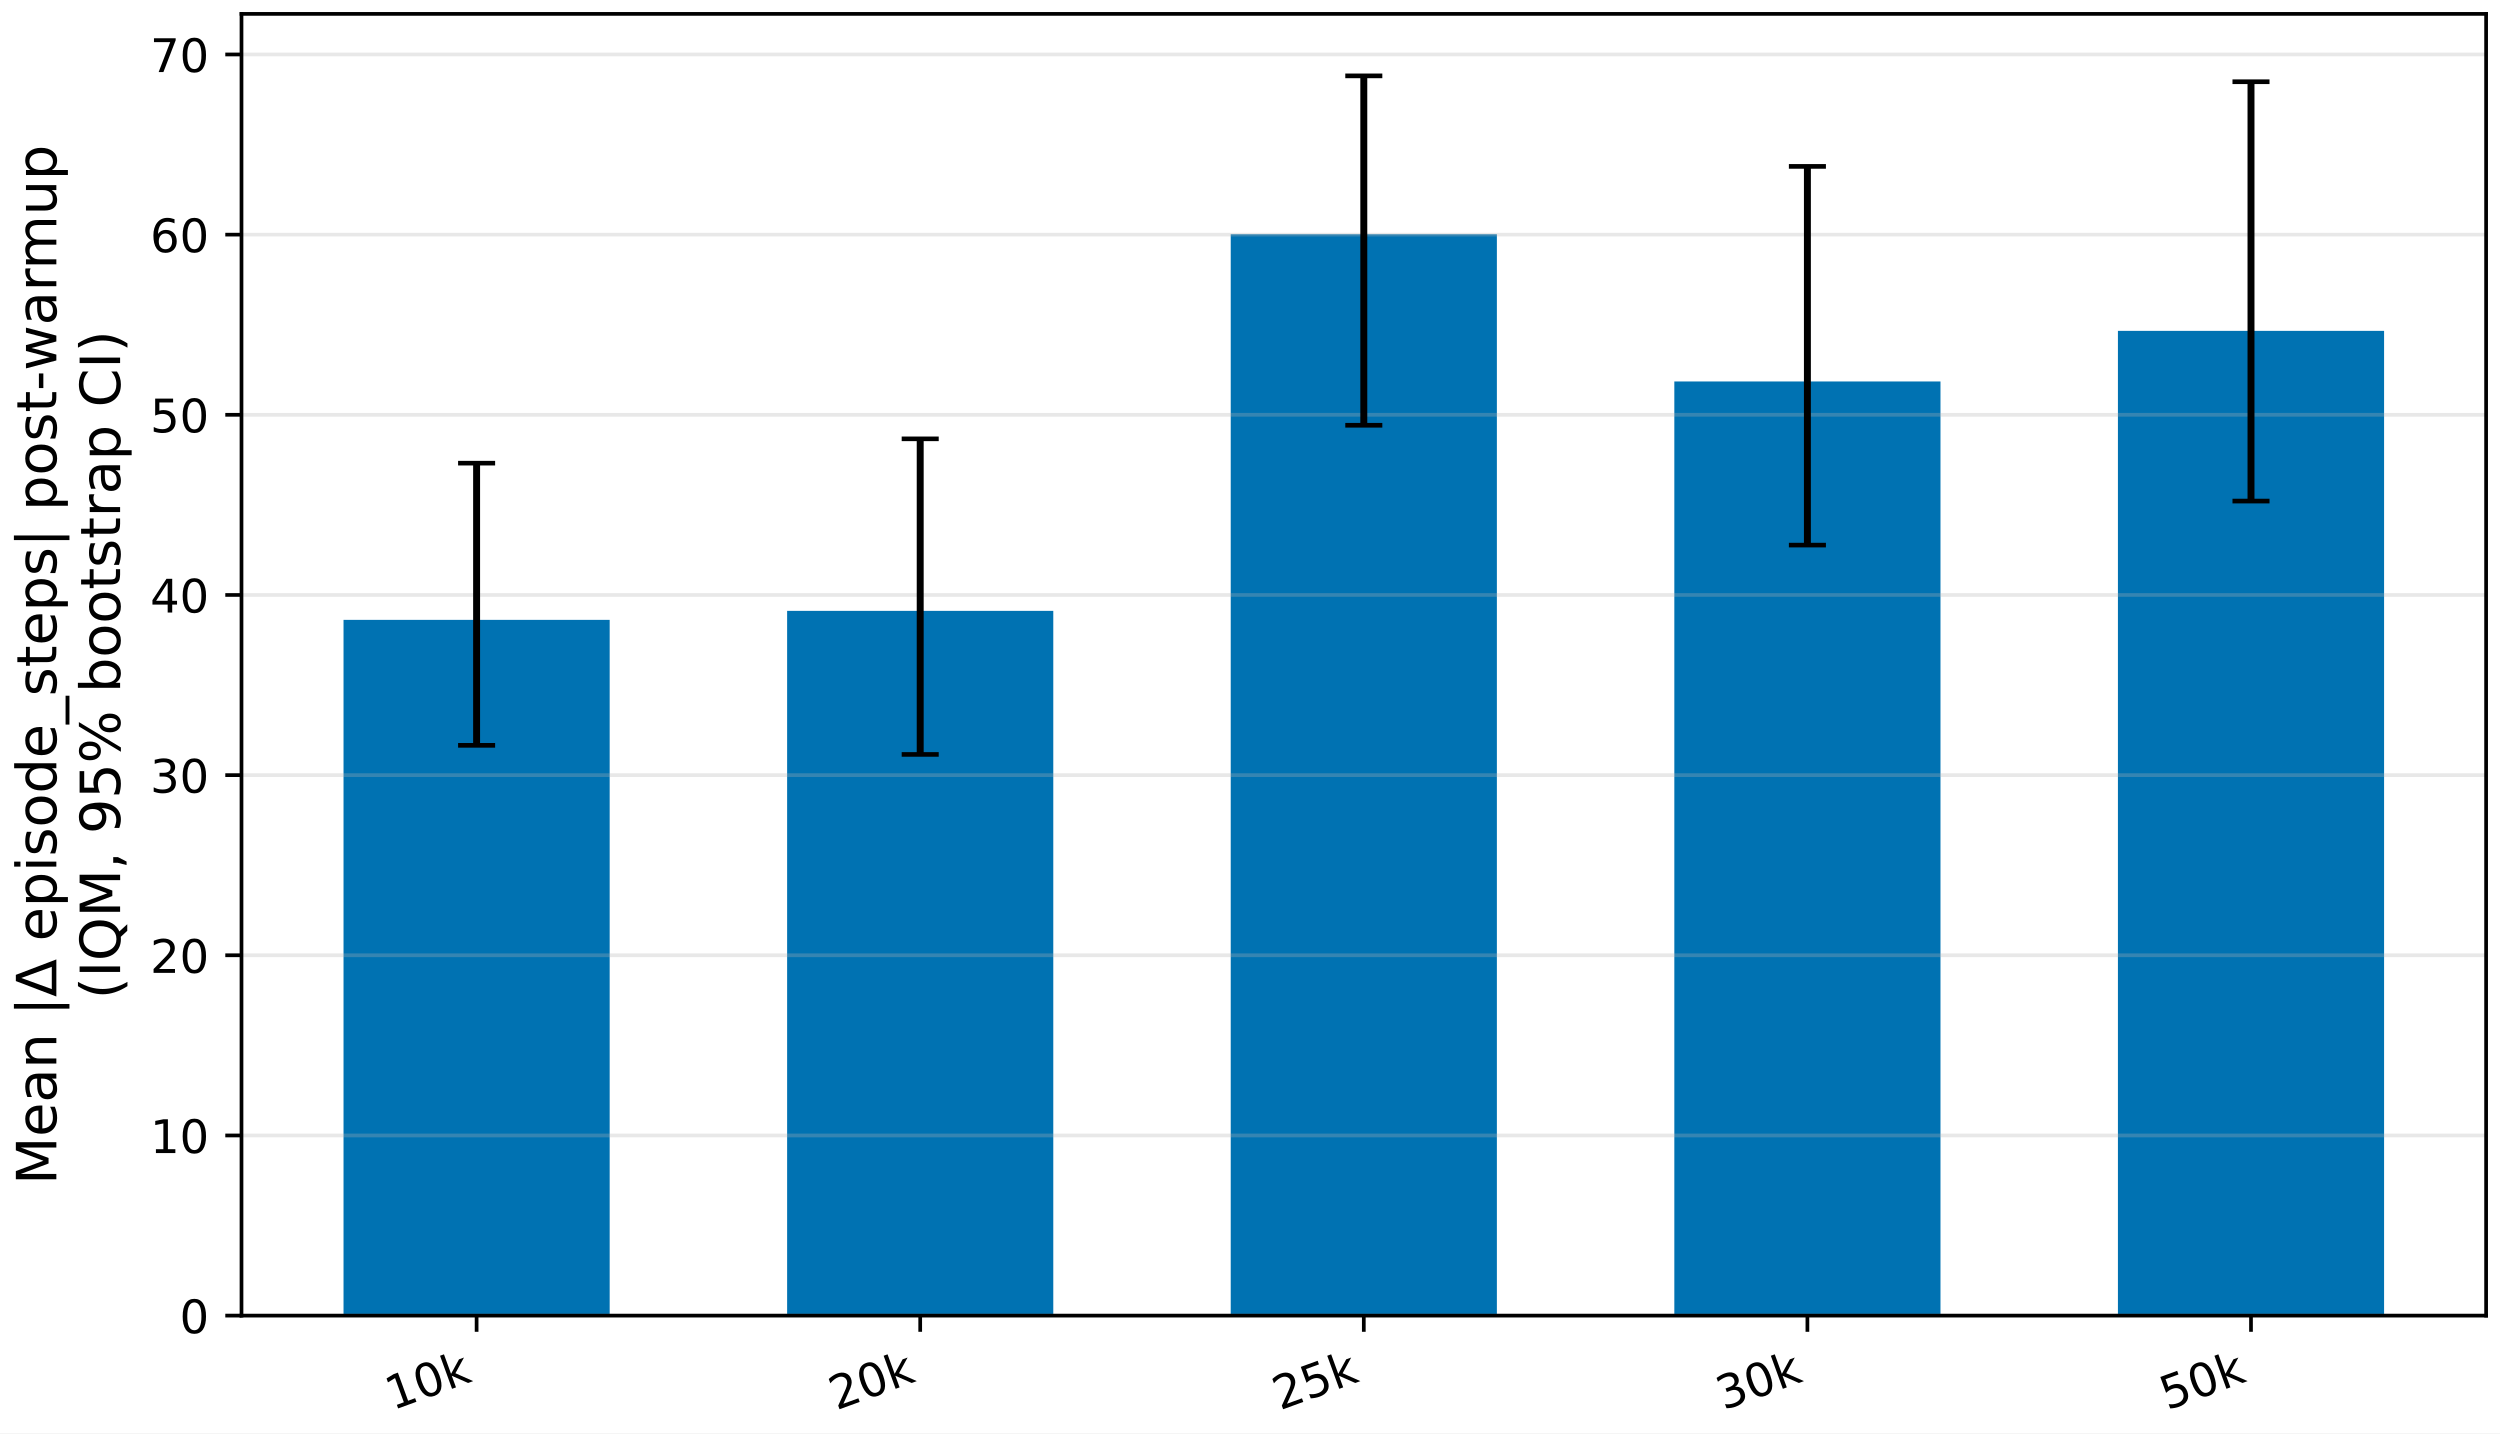
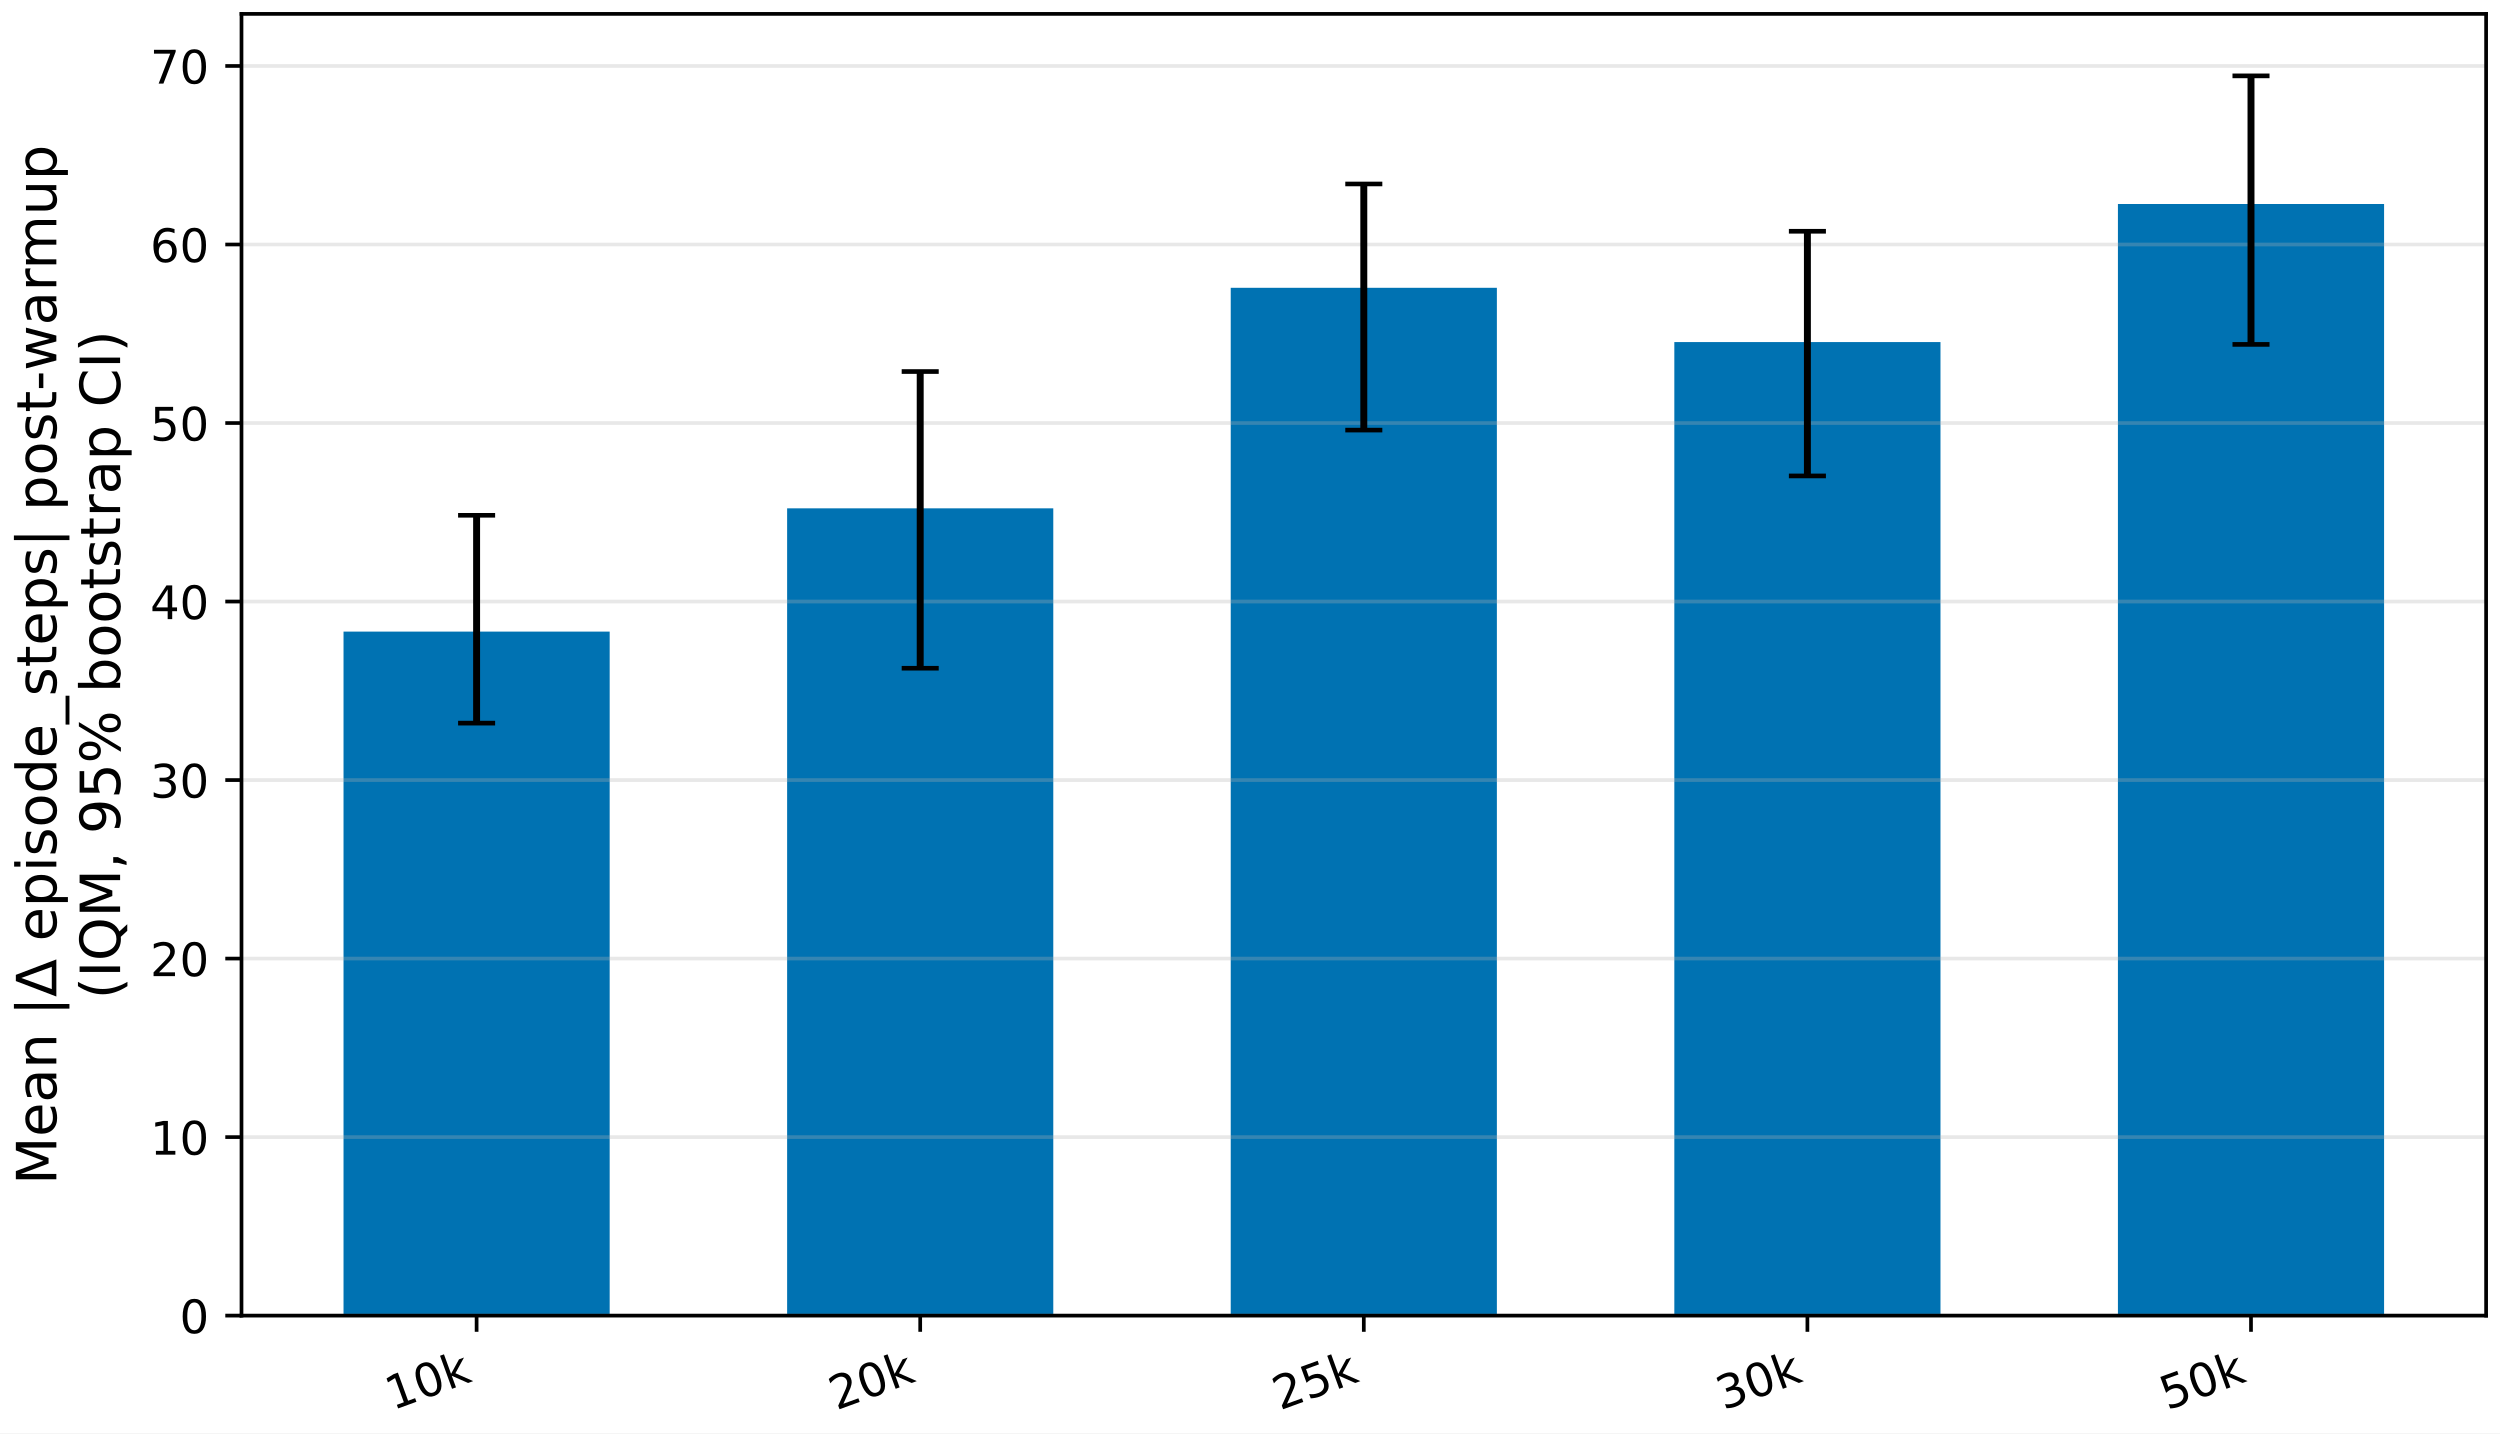
<svg xmlns="http://www.w3.org/2000/svg" xmlns:xlink="http://www.w3.org/1999/xlink" width="540pt" height="309.6pt" viewBox="0 0 540 309.6" version="1.1">
  <defs>
    <style type="text/css">*{stroke-linejoin: round; stroke-linecap: butt}</style>
  </defs>
  <g id="figure_1">
    <g id="patch_1">
      <path d="M 0 309.6  L 540 309.6  L 540 0  L 0 0  z " style="fill: #ffffff" />
    </g>
    <g id="axes_1">
      <g id="patch_2">
        <path d="M 52.163 284.173  L 537 284.173  L 537 3  L 52.163 3  z " style="fill: #ffffff" />
      </g>
      <g id="patch_3">
-         <path d="M 74.201 284.173  L 131.691 284.173  L 131.691 133.89  L 74.201 133.89  z " clip-path="url(#p49a3edaec0)" style="fill: #0072b2" />
+         <path d="M 74.201 284.173  L 131.691 284.173  L 131.691 136.422  L 74.201 136.422  z " clip-path="url(#p7131b94f32)" style="fill: #0072b2" />
      </g>
      <g id="patch_4">
-         <path d="M 170.018 284.173  L 227.509 284.173  L 227.509 131.953  L 170.018 131.953  z " clip-path="url(#p49a3edaec0)" style="fill: #0072b2" />
+         <path d="M 170.018 284.173  L 227.509 284.173  L 227.509 109.804  L 170.018 109.804  z " clip-path="url(#p7131b94f32)" style="fill: #0072b2" />
      </g>
      <g id="patch_5">
-         <path d="M 265.836 284.173  L 323.326 284.173  L 323.326 50.6  L 265.836 50.6  z " clip-path="url(#p49a3edaec0)" style="fill: #0072b2" />
+         <path d="M 265.836 284.173  L 323.326 284.173  L 323.326 62.169  L 265.836 62.169  z " clip-path="url(#p7131b94f32)" style="fill: #0072b2" />
      </g>
      <g id="patch_6">
-         <path d="M 361.654 284.173  L 419.144 284.173  L 419.144 82.399  L 361.654 82.399  z " clip-path="url(#p49a3edaec0)" style="fill: #0072b2" />
+         <path d="M 361.654 284.173  L 419.144 284.173  L 419.144 73.882  L 361.654 73.882  z " clip-path="url(#p7131b94f32)" style="fill: #0072b2" />
      </g>
      <g id="patch_7">
-         <path d="M 457.471 284.173  L 514.962 284.173  L 514.962 71.469  L 457.471 71.469  z " clip-path="url(#p49a3edaec0)" style="fill: #0072b2" />
+         <path d="M 457.471 284.173  L 514.962 284.173  L 514.962 44.071  L 457.471 44.071  z " clip-path="url(#p7131b94f32)" style="fill: #0072b2" />
      </g>
      <g id="matplotlib.axis_1">
        <g id="xtick_1">
          <g id="line2d_1">
            <defs>
-               <path id="m0c4d6ec965" d="M 0 0  L 0 3.5  " style="stroke: #000000; stroke-width: 0.8" />
+               <path id="mdd0605d678" d="M 0 0  L 0 3.5  " style="stroke: #000000; stroke-width: 0.8" />
            </defs>
            <g>
-               <use xlink:href="#m0c4d6ec965" x="102.946" y="284.173" style="stroke: #000000; stroke-width: 0.8" />
+               <use xlink:href="#mdd0605d678" x="102.946" y="284.173" style="stroke: #000000; stroke-width: 0.8" />
            </g>
          </g>
          <g id="text_1">
            <g transform="translate(84.83566 304.6455) rotate(-20) scale(0.1 -0.1)">
              <defs>
                <path id="DejaVuSans-31" d="M 794 531  L 1825 531  L 1825 4091  L 703 3866  L 703 4441  L 1819 4666  L 2450 4666  L 2450 531  L 3481 531  L 3481 0  L 794 0  L 794 531  z " transform="scale(0.015625)" />
                <path id="DejaVuSans-30" d="M 2034 4250  Q 1547 4250 1301 3770  Q 1056 3291 1056 2328  Q 1056 1369 1301 889  Q 1547 409 2034 409  Q 2525 409 2770 889  Q 3016 1369 3016 2328  Q 3016 3291 2770 3770  Q 2525 4250 2034 4250  z M 2034 4750  Q 2819 4750 3233 4129  Q 3647 3509 3647 2328  Q 3647 1150 3233 529  Q 2819 -91 2034 -91  Q 1250 -91 836 529  Q 422 1150 422 2328  Q 422 3509 836 4129  Q 1250 4750 2034 4750  z " transform="scale(0.015625)" />
                <path id="DejaVuSans-6b" d="M 581 4863  L 1159 4863  L 1159 1991  L 2875 3500  L 3609 3500  L 1753 1863  L 3688 0  L 2938 0  L 1159 1709  L 1159 0  L 581 0  L 581 4863  z " transform="scale(0.015625)" />
              </defs>
              <use xlink:href="#DejaVuSans-31" />
              <use xlink:href="#DejaVuSans-30" transform="translate(63.62305 0)" />
              <use xlink:href="#DejaVuSans-6b" transform="translate(127.2461 0)" />
            </g>
          </g>
        </g>
        <g id="xtick_2">
          <g id="line2d_2">
            <g>
-               <use xlink:href="#m0c4d6ec965" x="198.764" y="284.173" style="stroke: #000000; stroke-width: 0.8" />
+               <use xlink:href="#mdd0605d678" x="198.764" y="284.173" style="stroke: #000000; stroke-width: 0.8" />
            </g>
          </g>
          <g id="text_2">
            <g transform="translate(180.6533 304.6455) rotate(-20) scale(0.1 -0.1)">
              <defs>
                <path id="DejaVuSans-32" d="M 1228 531  L 3431 531  L 3431 0  L 469 0  L 469 531  Q 828 903 1448 1529  Q 2069 2156 2228 2338  Q 2531 2678 2651 2914  Q 2772 3150 2772 3378  Q 2772 3750 2511 3984  Q 2250 4219 1831 4219  Q 1534 4219 1204 4116  Q 875 4013 500 3803  L 500 4441  Q 881 4594 1212 4672  Q 1544 4750 1819 4750  Q 2544 4750 2975 4387  Q 3406 4025 3406 3419  Q 3406 3131 3298 2873  Q 3191 2616 2906 2266  Q 2828 2175 2409 1742  Q 1991 1309 1228 531  z " transform="scale(0.015625)" />
              </defs>
              <use xlink:href="#DejaVuSans-32" />
              <use xlink:href="#DejaVuSans-30" transform="translate(63.62305 0)" />
              <use xlink:href="#DejaVuSans-6b" transform="translate(127.2461 0)" />
            </g>
          </g>
        </g>
        <g id="xtick_3">
          <g id="line2d_3">
            <g>
-               <use xlink:href="#m0c4d6ec965" x="294.581" y="284.173" style="stroke: #000000; stroke-width: 0.8" />
+               <use xlink:href="#mdd0605d678" x="294.581" y="284.173" style="stroke: #000000; stroke-width: 0.8" />
            </g>
          </g>
          <g id="text_3">
            <g transform="translate(276.4709 304.6455) rotate(-20) scale(0.1 -0.1)">
              <defs>
                <path id="DejaVuSans-35" d="M 691 4666  L 3169 4666  L 3169 4134  L 1269 4134  L 1269 2991  Q 1406 3038 1543 3061  Q 1681 3084 1819 3084  Q 2600 3084 3056 2656  Q 3513 2228 3513 1497  Q 3513 744 3044 326  Q 2575 -91 1722 -91  Q 1428 -91 1123 -41  Q 819 9 494 109  L 494 744  Q 775 591 1075 516  Q 1375 441 1709 441  Q 2250 441 2565 725  Q 2881 1009 2881 1497  Q 2881 1984 2565 2268  Q 2250 2553 1709 2553  Q 1456 2553 1204 2497  Q 953 2441 691 2322  L 691 4666  z " transform="scale(0.015625)" />
              </defs>
              <use xlink:href="#DejaVuSans-32" />
              <use xlink:href="#DejaVuSans-35" transform="translate(63.62305 0)" />
              <use xlink:href="#DejaVuSans-6b" transform="translate(127.2461 0)" />
            </g>
          </g>
        </g>
        <g id="xtick_4">
          <g id="line2d_4">
            <g>
-               <use xlink:href="#m0c4d6ec965" x="390.399" y="284.173" style="stroke: #000000; stroke-width: 0.8" />
+               <use xlink:href="#mdd0605d678" x="390.399" y="284.173" style="stroke: #000000; stroke-width: 0.8" />
            </g>
          </g>
          <g id="text_4">
            <g transform="translate(372.2885 304.6455) rotate(-20) scale(0.1 -0.1)">
              <defs>
                <path id="DejaVuSans-33" d="M 2597 2516  Q 3050 2419 3304 2112  Q 3559 1806 3559 1356  Q 3559 666 3084 287  Q 2609 -91 1734 -91  Q 1441 -91 1130 -33  Q 819 25 488 141  L 488 750  Q 750 597 1062 519  Q 1375 441 1716 441  Q 2309 441 2620 675  Q 2931 909 2931 1356  Q 2931 1769 2642 2001  Q 2353 2234 1838 2234  L 1294 2234  L 1294 2753  L 1863 2753  Q 2328 2753 2575 2939  Q 2822 3125 2822 3475  Q 2822 3834 2567 4026  Q 2313 4219 1838 4219  Q 1578 4219 1281 4162  Q 984 4106 628 3988  L 628 4550  Q 988 4650 1302 4700  Q 1616 4750 1894 4750  Q 2613 4750 3031 4423  Q 3450 4097 3450 3541  Q 3450 3153 3228 2886  Q 3006 2619 2597 2516  z " transform="scale(0.015625)" />
              </defs>
              <use xlink:href="#DejaVuSans-33" />
              <use xlink:href="#DejaVuSans-30" transform="translate(63.62305 0)" />
              <use xlink:href="#DejaVuSans-6b" transform="translate(127.2461 0)" />
            </g>
          </g>
        </g>
        <g id="xtick_5">
          <g id="line2d_5">
            <g>
-               <use xlink:href="#m0c4d6ec965" x="486.216" y="284.173" style="stroke: #000000; stroke-width: 0.8" />
+               <use xlink:href="#mdd0605d678" x="486.216" y="284.173" style="stroke: #000000; stroke-width: 0.8" />
            </g>
          </g>
          <g id="text_5">
            <g transform="translate(468.1061 304.6455) rotate(-20) scale(0.1 -0.1)">
              <use xlink:href="#DejaVuSans-35" />
              <use xlink:href="#DejaVuSans-30" transform="translate(63.62305 0)" />
              <use xlink:href="#DejaVuSans-6b" transform="translate(127.2461 0)" />
            </g>
          </g>
        </g>
      </g>
      <g id="matplotlib.axis_2">
        <g id="ytick_1">
          <g id="line2d_6">
-             <path d="M 52.163 284.173  L 537 284.173  " clip-path="url(#p49a3edaec0)" style="fill: none; stroke: #b0b0b0; stroke-opacity: 0.3; stroke-width: 0.8; stroke-linecap: square" />
+             <path d="M 52.163 284.173  L 537 284.173  " clip-path="url(#p7131b94f32)" style="fill: none; stroke: #b0b0b0; stroke-opacity: 0.3; stroke-width: 0.8; stroke-linecap: square" />
          </g>
          <g id="line2d_7">
            <defs>
-               <path id="m9716b7ff7d" d="M 0 0  L -3.5 0  " style="stroke: #000000; stroke-width: 0.8" />
+               <path id="m70e6733b4b" d="M 0 0  L -3.5 0  " style="stroke: #000000; stroke-width: 0.8" />
            </defs>
            <g>
-               <use xlink:href="#m9716b7ff7d" x="52.163" y="284.173" style="stroke: #000000; stroke-width: 0.8" />
+               <use xlink:href="#m70e6733b4b" x="52.163" y="284.173" style="stroke: #000000; stroke-width: 0.8" />
            </g>
          </g>
          <g id="text_6">
            <g transform="translate(38.80011 287.9718) scale(0.1 -0.1)">
              <use xlink:href="#DejaVuSans-30" />
            </g>
          </g>
        </g>
        <g id="ytick_2">
          <g id="line2d_8">
-             <path d="M 52.163 245.257  L 537 245.257  " clip-path="url(#p49a3edaec0)" style="fill: none; stroke: #b0b0b0; stroke-opacity: 0.3; stroke-width: 0.8; stroke-linecap: square" />
+             <path d="M 52.163 245.612  L 537 245.612  " clip-path="url(#p7131b94f32)" style="fill: none; stroke: #b0b0b0; stroke-opacity: 0.3; stroke-width: 0.8; stroke-linecap: square" />
          </g>
          <g id="line2d_9">
            <g>
-               <use xlink:href="#m9716b7ff7d" x="52.163" y="245.257" style="stroke: #000000; stroke-width: 0.8" />
+               <use xlink:href="#m70e6733b4b" x="52.163" y="245.612" style="stroke: #000000; stroke-width: 0.8" />
            </g>
          </g>
          <g id="text_7">
-             <g transform="translate(32.43762 249.0561) scale(0.1 -0.1)">
+             <g transform="translate(32.43762 249.4117) scale(0.1 -0.1)">
              <use xlink:href="#DejaVuSans-31" />
              <use xlink:href="#DejaVuSans-30" transform="translate(63.62305 0)" />
            </g>
          </g>
        </g>
        <g id="ytick_3">
          <g id="line2d_10">
-             <path d="M 52.163 206.341  L 537 206.341  " clip-path="url(#p49a3edaec0)" style="fill: none; stroke: #b0b0b0; stroke-opacity: 0.3; stroke-width: 0.8; stroke-linecap: square" />
+             <path d="M 52.163 207.052  L 537 207.052  " clip-path="url(#p7131b94f32)" style="fill: none; stroke: #b0b0b0; stroke-opacity: 0.3; stroke-width: 0.8; stroke-linecap: square" />
          </g>
          <g id="line2d_11">
            <g>
-               <use xlink:href="#m9716b7ff7d" x="52.163" y="206.341" style="stroke: #000000; stroke-width: 0.8" />
+               <use xlink:href="#m70e6733b4b" x="52.163" y="207.052" style="stroke: #000000; stroke-width: 0.8" />
            </g>
          </g>
          <g id="text_8">
-             <g transform="translate(32.43762 210.1404) scale(0.1 -0.1)">
+             <g transform="translate(32.43762 210.8516) scale(0.1 -0.1)">
              <use xlink:href="#DejaVuSans-32" />
              <use xlink:href="#DejaVuSans-30" transform="translate(63.62305 0)" />
            </g>
          </g>
        </g>
        <g id="ytick_4">
          <g id="line2d_12">
-             <path d="M 52.163 167.425  L 537 167.425  " clip-path="url(#p49a3edaec0)" style="fill: none; stroke: #b0b0b0; stroke-opacity: 0.3; stroke-width: 0.8; stroke-linecap: square" />
+             <path d="M 52.163 168.492  L 537 168.492  " clip-path="url(#p7131b94f32)" style="fill: none; stroke: #b0b0b0; stroke-opacity: 0.3; stroke-width: 0.8; stroke-linecap: square" />
          </g>
          <g id="line2d_13">
            <g>
-               <use xlink:href="#m9716b7ff7d" x="52.163" y="167.425" style="stroke: #000000; stroke-width: 0.8" />
+               <use xlink:href="#m70e6733b4b" x="52.163" y="168.492" style="stroke: #000000; stroke-width: 0.8" />
            </g>
          </g>
          <g id="text_9">
-             <g transform="translate(32.43762 171.2246) scale(0.1 -0.1)">
+             <g transform="translate(32.43762 172.2915) scale(0.1 -0.1)">
              <use xlink:href="#DejaVuSans-33" />
              <use xlink:href="#DejaVuSans-30" transform="translate(63.62305 0)" />
            </g>
          </g>
        </g>
        <g id="ytick_5">
          <g id="line2d_14">
-             <path d="M 52.163 128.51  L 537 128.51  " clip-path="url(#p49a3edaec0)" style="fill: none; stroke: #b0b0b0; stroke-opacity: 0.3; stroke-width: 0.8; stroke-linecap: square" />
+             <path d="M 52.163 129.932  L 537 129.932  " clip-path="url(#p7131b94f32)" style="fill: none; stroke: #b0b0b0; stroke-opacity: 0.3; stroke-width: 0.8; stroke-linecap: square" />
          </g>
          <g id="line2d_15">
            <g>
-               <use xlink:href="#m9716b7ff7d" x="52.163" y="128.51" style="stroke: #000000; stroke-width: 0.8" />
+               <use xlink:href="#m70e6733b4b" x="52.163" y="129.932" style="stroke: #000000; stroke-width: 0.8" />
            </g>
          </g>
          <g id="text_10">
-             <g transform="translate(32.43762 132.3089) scale(0.1 -0.1)">
+             <g transform="translate(32.43762 133.7314) scale(0.1 -0.1)">
              <defs>
                <path id="DejaVuSans-34" d="M 2419 4116  L 825 1625  L 2419 1625  L 2419 4116  z M 2253 4666  L 3047 4666  L 3047 1625  L 3713 1625  L 3713 1100  L 3047 1100  L 3047 0  L 2419 0  L 2419 1100  L 313 1100  L 313 1709  L 2253 4666  z " transform="scale(0.015625)" />
              </defs>
              <use xlink:href="#DejaVuSans-34" />
              <use xlink:href="#DejaVuSans-30" transform="translate(63.62305 0)" />
            </g>
          </g>
        </g>
        <g id="ytick_6">
          <g id="line2d_16">
-             <path d="M 52.163 89.594  L 537 89.594  " clip-path="url(#p49a3edaec0)" style="fill: none; stroke: #b0b0b0; stroke-opacity: 0.3; stroke-width: 0.8; stroke-linecap: square" />
+             <path d="M 52.163 91.372  L 537 91.372  " clip-path="url(#p7131b94f32)" style="fill: none; stroke: #b0b0b0; stroke-opacity: 0.3; stroke-width: 0.8; stroke-linecap: square" />
          </g>
          <g id="line2d_17">
            <g>
-               <use xlink:href="#m9716b7ff7d" x="52.163" y="89.594" style="stroke: #000000; stroke-width: 0.8" />
+               <use xlink:href="#m70e6733b4b" x="52.163" y="91.372" style="stroke: #000000; stroke-width: 0.8" />
            </g>
          </g>
          <g id="text_11">
-             <g transform="translate(32.43762 93.3932) scale(0.1 -0.1)">
+             <g transform="translate(32.43762 95.17133) scale(0.1 -0.1)">
              <use xlink:href="#DejaVuSans-35" />
              <use xlink:href="#DejaVuSans-30" transform="translate(63.62305 0)" />
            </g>
          </g>
        </g>
        <g id="ytick_7">
          <g id="line2d_18">
-             <path d="M 52.163 50.678  L 537 50.678  " clip-path="url(#p49a3edaec0)" style="fill: none; stroke: #b0b0b0; stroke-opacity: 0.3; stroke-width: 0.8; stroke-linecap: square" />
+             <path d="M 52.163 52.812  L 537 52.812  " clip-path="url(#p7131b94f32)" style="fill: none; stroke: #b0b0b0; stroke-opacity: 0.3; stroke-width: 0.8; stroke-linecap: square" />
          </g>
          <g id="line2d_19">
            <g>
-               <use xlink:href="#m9716b7ff7d" x="52.163" y="50.678" style="stroke: #000000; stroke-width: 0.8" />
+               <use xlink:href="#m70e6733b4b" x="52.163" y="52.812" style="stroke: #000000; stroke-width: 0.8" />
            </g>
          </g>
          <g id="text_12">
-             <g transform="translate(32.43762 54.47747) scale(0.1 -0.1)">
+             <g transform="translate(32.43762 56.61123) scale(0.1 -0.1)">
              <defs>
                <path id="DejaVuSans-36" d="M 2113 2584  Q 1688 2584 1439 2293  Q 1191 2003 1191 1497  Q 1191 994 1439 701  Q 1688 409 2113 409  Q 2538 409 2786 701  Q 3034 994 3034 1497  Q 3034 2003 2786 2293  Q 2538 2584 2113 2584  z M 3366 4563  L 3366 3988  Q 3128 4100 2886 4159  Q 2644 4219 2406 4219  Q 1781 4219 1451 3797  Q 1122 3375 1075 2522  Q 1259 2794 1537 2939  Q 1816 3084 2150 3084  Q 2853 3084 3261 2657  Q 3669 2231 3669 1497  Q 3669 778 3244 343  Q 2819 -91 2113 -91  Q 1303 -91 875 529  Q 447 1150 447 2328  Q 447 3434 972 4092  Q 1497 4750 2381 4750  Q 2619 4750 2861 4703  Q 3103 4656 3366 4563  z " transform="scale(0.015625)" />
              </defs>
              <use xlink:href="#DejaVuSans-36" />
              <use xlink:href="#DejaVuSans-30" transform="translate(63.62305 0)" />
            </g>
          </g>
        </g>
        <g id="ytick_8">
          <g id="line2d_20">
-             <path d="M 52.163 11.763  L 537 11.763  " clip-path="url(#p49a3edaec0)" style="fill: none; stroke: #b0b0b0; stroke-opacity: 0.3; stroke-width: 0.8; stroke-linecap: square" />
+             <path d="M 52.163 14.252  L 537 14.252  " clip-path="url(#p7131b94f32)" style="fill: none; stroke: #b0b0b0; stroke-opacity: 0.3; stroke-width: 0.8; stroke-linecap: square" />
          </g>
          <g id="line2d_21">
            <g>
-               <use xlink:href="#m9716b7ff7d" x="52.163" y="11.763" style="stroke: #000000; stroke-width: 0.8" />
+               <use xlink:href="#m70e6733b4b" x="52.163" y="14.252" style="stroke: #000000; stroke-width: 0.8" />
            </g>
          </g>
          <g id="text_13">
-             <g transform="translate(32.43762 15.56175) scale(0.1 -0.1)">
+             <g transform="translate(32.43762 18.05114) scale(0.1 -0.1)">
              <defs>
                <path id="DejaVuSans-37" d="M 525 4666  L 3525 4666  L 3525 4397  L 1831 0  L 1172 0  L 2766 4134  L 525 4134  L 525 4666  z " transform="scale(0.015625)" />
              </defs>
              <use xlink:href="#DejaVuSans-37" />
              <use xlink:href="#DejaVuSans-30" transform="translate(63.62305 0)" />
            </g>
          </g>
        </g>
        <g id="text_14">
          <g transform="translate(12.17086 255.8961) rotate(-90) scale(0.12 -0.12)">
            <defs>
              <path id="DejaVuSans-4d" d="M 628 4666  L 1569 4666  L 2759 1491  L 3956 4666  L 4897 4666  L 4897 0  L 4281 0  L 4281 4097  L 3078 897  L 2444 897  L 1241 4097  L 1241 0  L 628 0  L 628 4666  z " transform="scale(0.015625)" />
              <path id="DejaVuSans-65" d="M 3597 1894  L 3597 1613  L 953 1613  Q 991 1019 1311 708  Q 1631 397 2203 397  Q 2534 397 2845 478  Q 3156 559 3463 722  L 3463 178  Q 3153 47 2828 -22  Q 2503 -91 2169 -91  Q 1331 -91 842 396  Q 353 884 353 1716  Q 353 2575 817 3079  Q 1281 3584 2069 3584  Q 2775 3584 3186 3129  Q 3597 2675 3597 1894  z M 3022 2063  Q 3016 2534 2758 2815  Q 2500 3097 2075 3097  Q 1594 3097 1305 2825  Q 1016 2553 972 2059  L 3022 2063  z " transform="scale(0.015625)" />
              <path id="DejaVuSans-61" d="M 2194 1759  Q 1497 1759 1228 1600  Q 959 1441 959 1056  Q 959 750 1161 570  Q 1363 391 1709 391  Q 2188 391 2477 730  Q 2766 1069 2766 1631  L 2766 1759  L 2194 1759  z M 3341 1997  L 3341 0  L 2766 0  L 2766 531  Q 2569 213 2275 61  Q 1981 -91 1556 -91  Q 1019 -91 701 211  Q 384 513 384 1019  Q 384 1609 779 1909  Q 1175 2209 1959 2209  L 2766 2209  L 2766 2266  Q 2766 2663 2505 2880  Q 2244 3097 1772 3097  Q 1472 3097 1187 3025  Q 903 2953 641 2809  L 641 3341  Q 956 3463 1253 3523  Q 1550 3584 1831 3584  Q 2591 3584 2966 3190  Q 3341 2797 3341 1997  z " transform="scale(0.015625)" />
              <path id="DejaVuSans-6e" d="M 3513 2113  L 3513 0  L 2938 0  L 2938 2094  Q 2938 2591 2744 2837  Q 2550 3084 2163 3084  Q 1697 3084 1428 2787  Q 1159 2491 1159 1978  L 1159 0  L 581 0  L 581 3500  L 1159 3500  L 1159 2956  Q 1366 3272 1645 3428  Q 1925 3584 2291 3584  Q 2894 3584 3203 3211  Q 3513 2838 3513 2113  z " transform="scale(0.015625)" />
              <path id="DejaVuSans-20" transform="scale(0.015625)" />
              <path id="DejaVuSans-7c" d="M 1344 4891  L 1344 -1509  L 813 -1509  L 813 4891  L 1344 4891  z " transform="scale(0.015625)" />
              <path id="DejaVuSans-394" d="M 2188 4044  L 906 525  L 3472 525  L 2188 4044  z M 50 0  L 1831 4666  L 2547 4666  L 4325 0  L 50 0  z " transform="scale(0.015625)" />
              <path id="DejaVuSans-70" d="M 1159 525  L 1159 -1331  L 581 -1331  L 581 3500  L 1159 3500  L 1159 2969  Q 1341 3281 1617 3432  Q 1894 3584 2278 3584  Q 2916 3584 3314 3078  Q 3713 2572 3713 1747  Q 3713 922 3314 415  Q 2916 -91 2278 -91  Q 1894 -91 1617 61  Q 1341 213 1159 525  z M 3116 1747  Q 3116 2381 2855 2742  Q 2594 3103 2138 3103  Q 1681 3103 1420 2742  Q 1159 2381 1159 1747  Q 1159 1113 1420 752  Q 1681 391 2138 391  Q 2594 391 2855 752  Q 3116 1113 3116 1747  z " transform="scale(0.015625)" />
              <path id="DejaVuSans-69" d="M 603 3500  L 1178 3500  L 1178 0  L 603 0  L 603 3500  z M 603 4863  L 1178 4863  L 1178 4134  L 603 4134  L 603 4863  z " transform="scale(0.015625)" />
              <path id="DejaVuSans-73" d="M 2834 3397  L 2834 2853  Q 2591 2978 2328 3040  Q 2066 3103 1784 3103  Q 1356 3103 1142 2972  Q 928 2841 928 2578  Q 928 2378 1081 2264  Q 1234 2150 1697 2047  L 1894 2003  Q 2506 1872 2764 1633  Q 3022 1394 3022 966  Q 3022 478 2636 193  Q 2250 -91 1575 -91  Q 1294 -91 989 -36  Q 684 19 347 128  L 347 722  Q 666 556 975 473  Q 1284 391 1588 391  Q 1994 391 2212 530  Q 2431 669 2431 922  Q 2431 1156 2273 1281  Q 2116 1406 1581 1522  L 1381 1569  Q 847 1681 609 1914  Q 372 2147 372 2553  Q 372 3047 722 3315  Q 1072 3584 1716 3584  Q 2034 3584 2315 3537  Q 2597 3491 2834 3397  z " transform="scale(0.015625)" />
              <path id="DejaVuSans-6f" d="M 1959 3097  Q 1497 3097 1228 2736  Q 959 2375 959 1747  Q 959 1119 1226 758  Q 1494 397 1959 397  Q 2419 397 2687 759  Q 2956 1122 2956 1747  Q 2956 2369 2687 2733  Q 2419 3097 1959 3097  z M 1959 3584  Q 2709 3584 3137 3096  Q 3566 2609 3566 1747  Q 3566 888 3137 398  Q 2709 -91 1959 -91  Q 1206 -91 779 398  Q 353 888 353 1747  Q 353 2609 779 3096  Q 1206 3584 1959 3584  z " transform="scale(0.015625)" />
              <path id="DejaVuSans-64" d="M 2906 2969  L 2906 4863  L 3481 4863  L 3481 0  L 2906 0  L 2906 525  Q 2725 213 2448 61  Q 2172 -91 1784 -91  Q 1150 -91 751 415  Q 353 922 353 1747  Q 353 2572 751 3078  Q 1150 3584 1784 3584  Q 2172 3584 2448 3432  Q 2725 3281 2906 2969  z M 947 1747  Q 947 1113 1208 752  Q 1469 391 1925 391  Q 2381 391 2643 752  Q 2906 1113 2906 1747  Q 2906 2381 2643 2742  Q 2381 3103 1925 3103  Q 1469 3103 1208 2742  Q 947 2381 947 1747  z " transform="scale(0.015625)" />
              <path id="DejaVuSans-5f" d="M 3263 -1063  L 3263 -1509  L -63 -1509  L -63 -1063  L 3263 -1063  z " transform="scale(0.015625)" />
              <path id="DejaVuSans-74" d="M 1172 4494  L 1172 3500  L 2356 3500  L 2356 3053  L 1172 3053  L 1172 1153  Q 1172 725 1289 603  Q 1406 481 1766 481  L 2356 481  L 2356 0  L 1766 0  Q 1100 0 847 248  Q 594 497 594 1153  L 594 3053  L 172 3053  L 172 3500  L 594 3500  L 594 4494  L 1172 4494  z " transform="scale(0.015625)" />
              <path id="DejaVuSans-2d" d="M 313 2009  L 1997 2009  L 1997 1497  L 313 1497  L 313 2009  z " transform="scale(0.015625)" />
              <path id="DejaVuSans-77" d="M 269 3500  L 844 3500  L 1563 769  L 2278 3500  L 2956 3500  L 3675 769  L 4391 3500  L 4966 3500  L 4050 0  L 3372 0  L 2619 2869  L 1863 0  L 1184 0  L 269 3500  z " transform="scale(0.015625)" />
              <path id="DejaVuSans-72" d="M 2631 2963  Q 2534 3019 2420 3045  Q 2306 3072 2169 3072  Q 1681 3072 1420 2755  Q 1159 2438 1159 1844  L 1159 0  L 581 0  L 581 3500  L 1159 3500  L 1159 2956  Q 1341 3275 1631 3429  Q 1922 3584 2338 3584  Q 2397 3584 2469 3576  Q 2541 3569 2628 3553  L 2631 2963  z " transform="scale(0.015625)" />
              <path id="DejaVuSans-6d" d="M 3328 2828  Q 3544 3216 3844 3400  Q 4144 3584 4550 3584  Q 5097 3584 5394 3201  Q 5691 2819 5691 2113  L 5691 0  L 5113 0  L 5113 2094  Q 5113 2597 4934 2840  Q 4756 3084 4391 3084  Q 3944 3084 3684 2787  Q 3425 2491 3425 1978  L 3425 0  L 2847 0  L 2847 2094  Q 2847 2600 2669 2842  Q 2491 3084 2119 3084  Q 1678 3084 1418 2786  Q 1159 2488 1159 1978  L 1159 0  L 581 0  L 581 3500  L 1159 3500  L 1159 2956  Q 1356 3278 1631 3431  Q 1906 3584 2284 3584  Q 2666 3584 2933 3390  Q 3200 3197 3328 2828  z " transform="scale(0.015625)" />
              <path id="DejaVuSans-75" d="M 544 1381  L 544 3500  L 1119 3500  L 1119 1403  Q 1119 906 1312 657  Q 1506 409 1894 409  Q 2359 409 2629 706  Q 2900 1003 2900 1516  L 2900 3500  L 3475 3500  L 3475 0  L 2900 0  L 2900 538  Q 2691 219 2414 64  Q 2138 -91 1772 -91  Q 1169 -91 856 284  Q 544 659 544 1381  z M 1991 3584  L 1991 3584  z " transform="scale(0.015625)" />
            </defs>
            <use xlink:href="#DejaVuSans-4d" />
            <use xlink:href="#DejaVuSans-65" transform="translate(86.2793 0)" />
            <use xlink:href="#DejaVuSans-61" transform="translate(147.8027 0)" />
            <use xlink:href="#DejaVuSans-6e" transform="translate(209.082 0)" />
            <use xlink:href="#DejaVuSans-20" transform="translate(272.4609 0)" />
            <use xlink:href="#DejaVuSans-7c" transform="translate(304.248 0)" />
            <use xlink:href="#DejaVuSans-394" transform="translate(337.9395 0)" />
            <use xlink:href="#DejaVuSans-20" transform="translate(406.3477 0)" />
            <use xlink:href="#DejaVuSans-65" transform="translate(438.1348 0)" />
            <use xlink:href="#DejaVuSans-70" transform="translate(499.6582 0)" />
            <use xlink:href="#DejaVuSans-69" transform="translate(563.1348 0)" />
            <use xlink:href="#DejaVuSans-73" transform="translate(590.918 0)" />
            <use xlink:href="#DejaVuSans-6f" transform="translate(643.0176 0)" />
            <use xlink:href="#DejaVuSans-64" transform="translate(704.1992 0)" />
            <use xlink:href="#DejaVuSans-65" transform="translate(767.6758 0)" />
            <use xlink:href="#DejaVuSans-5f" transform="translate(829.1992 0)" />
            <use xlink:href="#DejaVuSans-73" transform="translate(879.1992 0)" />
            <use xlink:href="#DejaVuSans-74" transform="translate(931.2988 0)" />
            <use xlink:href="#DejaVuSans-65" transform="translate(970.5078 0)" />
            <use xlink:href="#DejaVuSans-70" transform="translate(1032.031 0)" />
            <use xlink:href="#DejaVuSans-73" transform="translate(1095.508 0)" />
            <use xlink:href="#DejaVuSans-7c" transform="translate(1147.607 0)" />
            <use xlink:href="#DejaVuSans-20" transform="translate(1181.299 0)" />
            <use xlink:href="#DejaVuSans-70" transform="translate(1213.086 0)" />
            <use xlink:href="#DejaVuSans-6f" transform="translate(1276.562 0)" />
            <use xlink:href="#DejaVuSans-73" transform="translate(1337.744 0)" />
            <use xlink:href="#DejaVuSans-74" transform="translate(1389.844 0)" />
            <use xlink:href="#DejaVuSans-2d" transform="translate(1429.053 0)" />
            <use xlink:href="#DejaVuSans-77" transform="translate(1465.137 0)" />
            <use xlink:href="#DejaVuSans-61" transform="translate(1546.924 0)" />
            <use xlink:href="#DejaVuSans-72" transform="translate(1608.203 0)" />
            <use xlink:href="#DejaVuSans-6d" transform="translate(1647.566 0)" />
            <use xlink:href="#DejaVuSans-75" transform="translate(1744.979 0)" />
            <use xlink:href="#DejaVuSans-70" transform="translate(1808.357 0)" />
          </g>
          <g transform="translate(25.94199 215.7955) rotate(-90) scale(0.12 -0.12)">
            <defs>
              <path id="DejaVuSans-28" d="M 1984 4856  Q 1566 4138 1362 3434  Q 1159 2731 1159 2009  Q 1159 1288 1364 580  Q 1569 -128 1984 -844  L 1484 -844  Q 1016 -109 783 600  Q 550 1309 550 2009  Q 550 2706 781 3412  Q 1013 4119 1484 4856  L 1984 4856  z " transform="scale(0.015625)" />
              <path id="DejaVuSans-49" d="M 628 4666  L 1259 4666  L 1259 0  L 628 0  L 628 4666  z " transform="scale(0.015625)" />
              <path id="DejaVuSans-51" d="M 2522 4238  Q 1834 4238 1429 3725  Q 1025 3213 1025 2328  Q 1025 1447 1429 934  Q 1834 422 2522 422  Q 3209 422 3611 934  Q 4013 1447 4013 2328  Q 4013 3213 3611 3725  Q 3209 4238 2522 4238  z M 3406 84  L 4238 -825  L 3475 -825  L 2784 -78  Q 2681 -84 2626 -87  Q 2572 -91 2522 -91  Q 1538 -91 948 567  Q 359 1225 359 2328  Q 359 3434 948 4092  Q 1538 4750 2522 4750  Q 3503 4750 4090 4092  Q 4678 3434 4678 2328  Q 4678 1516 4351 937  Q 4025 359 3406 84  z " transform="scale(0.015625)" />
              <path id="DejaVuSans-2c" d="M 750 794  L 1409 794  L 1409 256  L 897 -744  L 494 -744  L 750 256  L 750 794  z " transform="scale(0.015625)" />
              <path id="DejaVuSans-39" d="M 703 97  L 703 672  Q 941 559 1184 500  Q 1428 441 1663 441  Q 2288 441 2617 861  Q 2947 1281 2994 2138  Q 2813 1869 2534 1725  Q 2256 1581 1919 1581  Q 1219 1581 811 2004  Q 403 2428 403 3163  Q 403 3881 828 4315  Q 1253 4750 1959 4750  Q 2769 4750 3195 4129  Q 3622 3509 3622 2328  Q 3622 1225 3098 567  Q 2575 -91 1691 -91  Q 1453 -91 1209 -44  Q 966 3 703 97  z M 1959 2075  Q 2384 2075 2632 2365  Q 2881 2656 2881 3163  Q 2881 3666 2632 3958  Q 2384 4250 1959 4250  Q 1534 4250 1286 3958  Q 1038 3666 1038 3163  Q 1038 2656 1286 2365  Q 1534 2075 1959 2075  z " transform="scale(0.015625)" />
              <path id="DejaVuSans-25" d="M 4653 2053  Q 4381 2053 4226 1822  Q 4072 1591 4072 1178  Q 4072 772 4226 539  Q 4381 306 4653 306  Q 4919 306 5073 539  Q 5228 772 5228 1178  Q 5228 1588 5073 1820  Q 4919 2053 4653 2053  z M 4653 2450  Q 5147 2450 5437 2106  Q 5728 1763 5728 1178  Q 5728 594 5436 251  Q 5144 -91 4653 -91  Q 4153 -91 3862 251  Q 3572 594 3572 1178  Q 3572 1766 3864 2108  Q 4156 2450 4653 2450  z M 1428 4353  Q 1159 4353 1004 4120  Q 850 3888 850 3481  Q 850 3069 1003 2837  Q 1156 2606 1428 2606  Q 1700 2606 1854 2837  Q 2009 3069 2009 3481  Q 2009 3884 1853 4118  Q 1697 4353 1428 4353  z M 4250 4750  L 4750 4750  L 1831 -91  L 1331 -91  L 4250 4750  z M 1428 4750  Q 1922 4750 2215 4408  Q 2509 4066 2509 3481  Q 2509 2891 2217 2550  Q 1925 2209 1428 2209  Q 931 2209 642 2551  Q 353 2894 353 3481  Q 353 4063 643 4406  Q 934 4750 1428 4750  z " transform="scale(0.015625)" />
              <path id="DejaVuSans-62" d="M 3116 1747  Q 3116 2381 2855 2742  Q 2594 3103 2138 3103  Q 1681 3103 1420 2742  Q 1159 2381 1159 1747  Q 1159 1113 1420 752  Q 1681 391 2138 391  Q 2594 391 2855 752  Q 3116 1113 3116 1747  z M 1159 2969  Q 1341 3281 1617 3432  Q 1894 3584 2278 3584  Q 2916 3584 3314 3078  Q 3713 2572 3713 1747  Q 3713 922 3314 415  Q 2916 -91 2278 -91  Q 1894 -91 1617 61  Q 1341 213 1159 525  L 1159 0  L 581 0  L 581 4863  L 1159 4863  L 1159 2969  z " transform="scale(0.015625)" />
              <path id="DejaVuSans-43" d="M 4122 4306  L 4122 3641  Q 3803 3938 3442 4084  Q 3081 4231 2675 4231  Q 1875 4231 1450 3742  Q 1025 3253 1025 2328  Q 1025 1406 1450 917  Q 1875 428 2675 428  Q 3081 428 3442 575  Q 3803 722 4122 1019  L 4122 359  Q 3791 134 3420 21  Q 3050 -91 2638 -91  Q 1578 -91 968 557  Q 359 1206 359 2328  Q 359 3453 968 4101  Q 1578 4750 2638 4750  Q 3056 4750 3426 4639  Q 3797 4528 4122 4306  z " transform="scale(0.015625)" />
              <path id="DejaVuSans-29" d="M 513 4856  L 1013 4856  Q 1481 4119 1714 3412  Q 1947 2706 1947 2009  Q 1947 1309 1714 600  Q 1481 -109 1013 -844  L 513 -844  Q 928 -128 1133 580  Q 1338 1288 1338 2009  Q 1338 2731 1133 3434  Q 928 4138 513 4856  z " transform="scale(0.015625)" />
            </defs>
            <use xlink:href="#DejaVuSans-28" />
            <use xlink:href="#DejaVuSans-49" transform="translate(39.01367 0)" />
            <use xlink:href="#DejaVuSans-51" transform="translate(68.50586 0)" />
            <use xlink:href="#DejaVuSans-4d" transform="translate(147.2168 0)" />
            <use xlink:href="#DejaVuSans-2c" transform="translate(233.4961 0)" />
            <use xlink:href="#DejaVuSans-20" transform="translate(265.2832 0)" />
            <use xlink:href="#DejaVuSans-39" transform="translate(297.0703 0)" />
            <use xlink:href="#DejaVuSans-35" transform="translate(360.6934 0)" />
            <use xlink:href="#DejaVuSans-25" transform="translate(424.3164 0)" />
            <use xlink:href="#DejaVuSans-20" transform="translate(519.3359 0)" />
            <use xlink:href="#DejaVuSans-62" transform="translate(551.123 0)" />
            <use xlink:href="#DejaVuSans-6f" transform="translate(614.5996 0)" />
            <use xlink:href="#DejaVuSans-6f" transform="translate(675.7812 0)" />
            <use xlink:href="#DejaVuSans-74" transform="translate(736.9629 0)" />
            <use xlink:href="#DejaVuSans-73" transform="translate(776.1719 0)" />
            <use xlink:href="#DejaVuSans-74" transform="translate(828.2715 0)" />
            <use xlink:href="#DejaVuSans-72" transform="translate(867.4805 0)" />
            <use xlink:href="#DejaVuSans-61" transform="translate(908.5938 0)" />
            <use xlink:href="#DejaVuSans-70" transform="translate(969.873 0)" />
            <use xlink:href="#DejaVuSans-20" transform="translate(1033.35 0)" />
            <use xlink:href="#DejaVuSans-43" transform="translate(1065.137 0)" />
            <use xlink:href="#DejaVuSans-49" transform="translate(1134.961 0)" />
            <use xlink:href="#DejaVuSans-29" transform="translate(1164.453 0)" />
          </g>
        </g>
      </g>
      <g id="LineCollection_1">
-         <path d="M 102.946 160.995  L 102.946 100.041  " clip-path="url(#p49a3edaec0)" style="fill: none; stroke: #000000; stroke-width: 1.5" />
-         <path d="M 198.764 162.954  L 198.764 94.787  " clip-path="url(#p49a3edaec0)" style="fill: none; stroke: #000000; stroke-width: 1.5" />
-         <path d="M 294.581 91.855  L 294.581 16.389  " clip-path="url(#p49a3edaec0)" style="fill: none; stroke: #000000; stroke-width: 1.5" />
-         <path d="M 390.399 117.739  L 390.399 35.942  " clip-path="url(#p49a3edaec0)" style="fill: none; stroke: #000000; stroke-width: 1.5" />
-         <path d="M 486.216 108.234  L 486.216 17.651  " clip-path="url(#p49a3edaec0)" style="fill: none; stroke: #000000; stroke-width: 1.5" />
+         <path d="M 102.946 156.194  L 102.946 111.305  " clip-path="url(#p7131b94f32)" style="fill: none; stroke: #000000; stroke-width: 1.5" />
+         <path d="M 198.764 144.335  L 198.764 80.252  " clip-path="url(#p7131b94f32)" style="fill: none; stroke: #000000; stroke-width: 1.5" />
+         <path d="M 294.581 92.902  L 294.581 39.74  " clip-path="url(#p7131b94f32)" style="fill: none; stroke: #000000; stroke-width: 1.5" />
+         <path d="M 390.399 102.802  L 390.399 49.953  " clip-path="url(#p7131b94f32)" style="fill: none; stroke: #000000; stroke-width: 1.5" />
+         <path d="M 486.216 74.389  L 486.216 16.389  " clip-path="url(#p7131b94f32)" style="fill: none; stroke: #000000; stroke-width: 1.5" />
      </g>
      <g id="line2d_22">
        <defs>
-           <path id="mf541504d67" d="M 4 0  L -4 -0  " style="stroke: #000000" />
+           <path id="mc47d77bbe2" d="M 4 0  L -4 -0  " style="stroke: #000000" />
        </defs>
-         <g clip-path="url(#p49a3edaec0)">
-           <use xlink:href="#mf541504d67" x="102.946" y="160.995" style="fill: #1f77b4; stroke: #000000" />
-           <use xlink:href="#mf541504d67" x="198.764" y="162.954" style="fill: #1f77b4; stroke: #000000" />
-           <use xlink:href="#mf541504d67" x="294.581" y="91.855" style="fill: #1f77b4; stroke: #000000" />
-           <use xlink:href="#mf541504d67" x="390.399" y="117.739" style="fill: #1f77b4; stroke: #000000" />
-           <use xlink:href="#mf541504d67" x="486.216" y="108.234" style="fill: #1f77b4; stroke: #000000" />
+         <g clip-path="url(#p7131b94f32)">
+           <use xlink:href="#mc47d77bbe2" x="102.946" y="156.194" style="fill: #1f77b4; stroke: #000000" />
+           <use xlink:href="#mc47d77bbe2" x="198.764" y="144.335" style="fill: #1f77b4; stroke: #000000" />
+           <use xlink:href="#mc47d77bbe2" x="294.581" y="92.902" style="fill: #1f77b4; stroke: #000000" />
+           <use xlink:href="#mc47d77bbe2" x="390.399" y="102.802" style="fill: #1f77b4; stroke: #000000" />
+           <use xlink:href="#mc47d77bbe2" x="486.216" y="74.389" style="fill: #1f77b4; stroke: #000000" />
        </g>
      </g>
      <g id="line2d_23">
-         <g clip-path="url(#p49a3edaec0)">
-           <use xlink:href="#mf541504d67" x="102.946" y="100.041" style="fill: #1f77b4; stroke: #000000" />
-           <use xlink:href="#mf541504d67" x="198.764" y="94.787" style="fill: #1f77b4; stroke: #000000" />
-           <use xlink:href="#mf541504d67" x="294.581" y="16.389" style="fill: #1f77b4; stroke: #000000" />
-           <use xlink:href="#mf541504d67" x="390.399" y="35.942" style="fill: #1f77b4; stroke: #000000" />
-           <use xlink:href="#mf541504d67" x="486.216" y="17.651" style="fill: #1f77b4; stroke: #000000" />
+         <g clip-path="url(#p7131b94f32)">
+           <use xlink:href="#mc47d77bbe2" x="102.946" y="111.305" style="fill: #1f77b4; stroke: #000000" />
+           <use xlink:href="#mc47d77bbe2" x="198.764" y="80.252" style="fill: #1f77b4; stroke: #000000" />
+           <use xlink:href="#mc47d77bbe2" x="294.581" y="39.74" style="fill: #1f77b4; stroke: #000000" />
+           <use xlink:href="#mc47d77bbe2" x="390.399" y="49.953" style="fill: #1f77b4; stroke: #000000" />
+           <use xlink:href="#mc47d77bbe2" x="486.216" y="16.389" style="fill: #1f77b4; stroke: #000000" />
        </g>
      </g>
      <g id="patch_8">
        <path d="M 52.163 284.173  L 52.163 3  " style="fill: none; stroke: #000000; stroke-width: 0.8; stroke-linejoin: miter; stroke-linecap: square" />
      </g>
      <g id="patch_9">
        <path d="M 537 284.173  L 537 3  " style="fill: none; stroke: #000000; stroke-width: 0.8; stroke-linejoin: miter; stroke-linecap: square" />
      </g>
      <g id="patch_10">
        <path d="M 52.163 284.173  L 537 284.173  " style="fill: none; stroke: #000000; stroke-width: 0.8; stroke-linejoin: miter; stroke-linecap: square" />
      </g>
      <g id="patch_11">
        <path d="M 52.163 3  L 537 3  " style="fill: none; stroke: #000000; stroke-width: 0.8; stroke-linejoin: miter; stroke-linecap: square" />
      </g>
    </g>
  </g>
  <defs>
-     <clipPath id="p49a3edaec0">
+     <clipPath id="p7131b94f32">
      <rect x="52.163" y="3" width="484.837" height="281.172" />
    </clipPath>
  </defs>
</svg>
